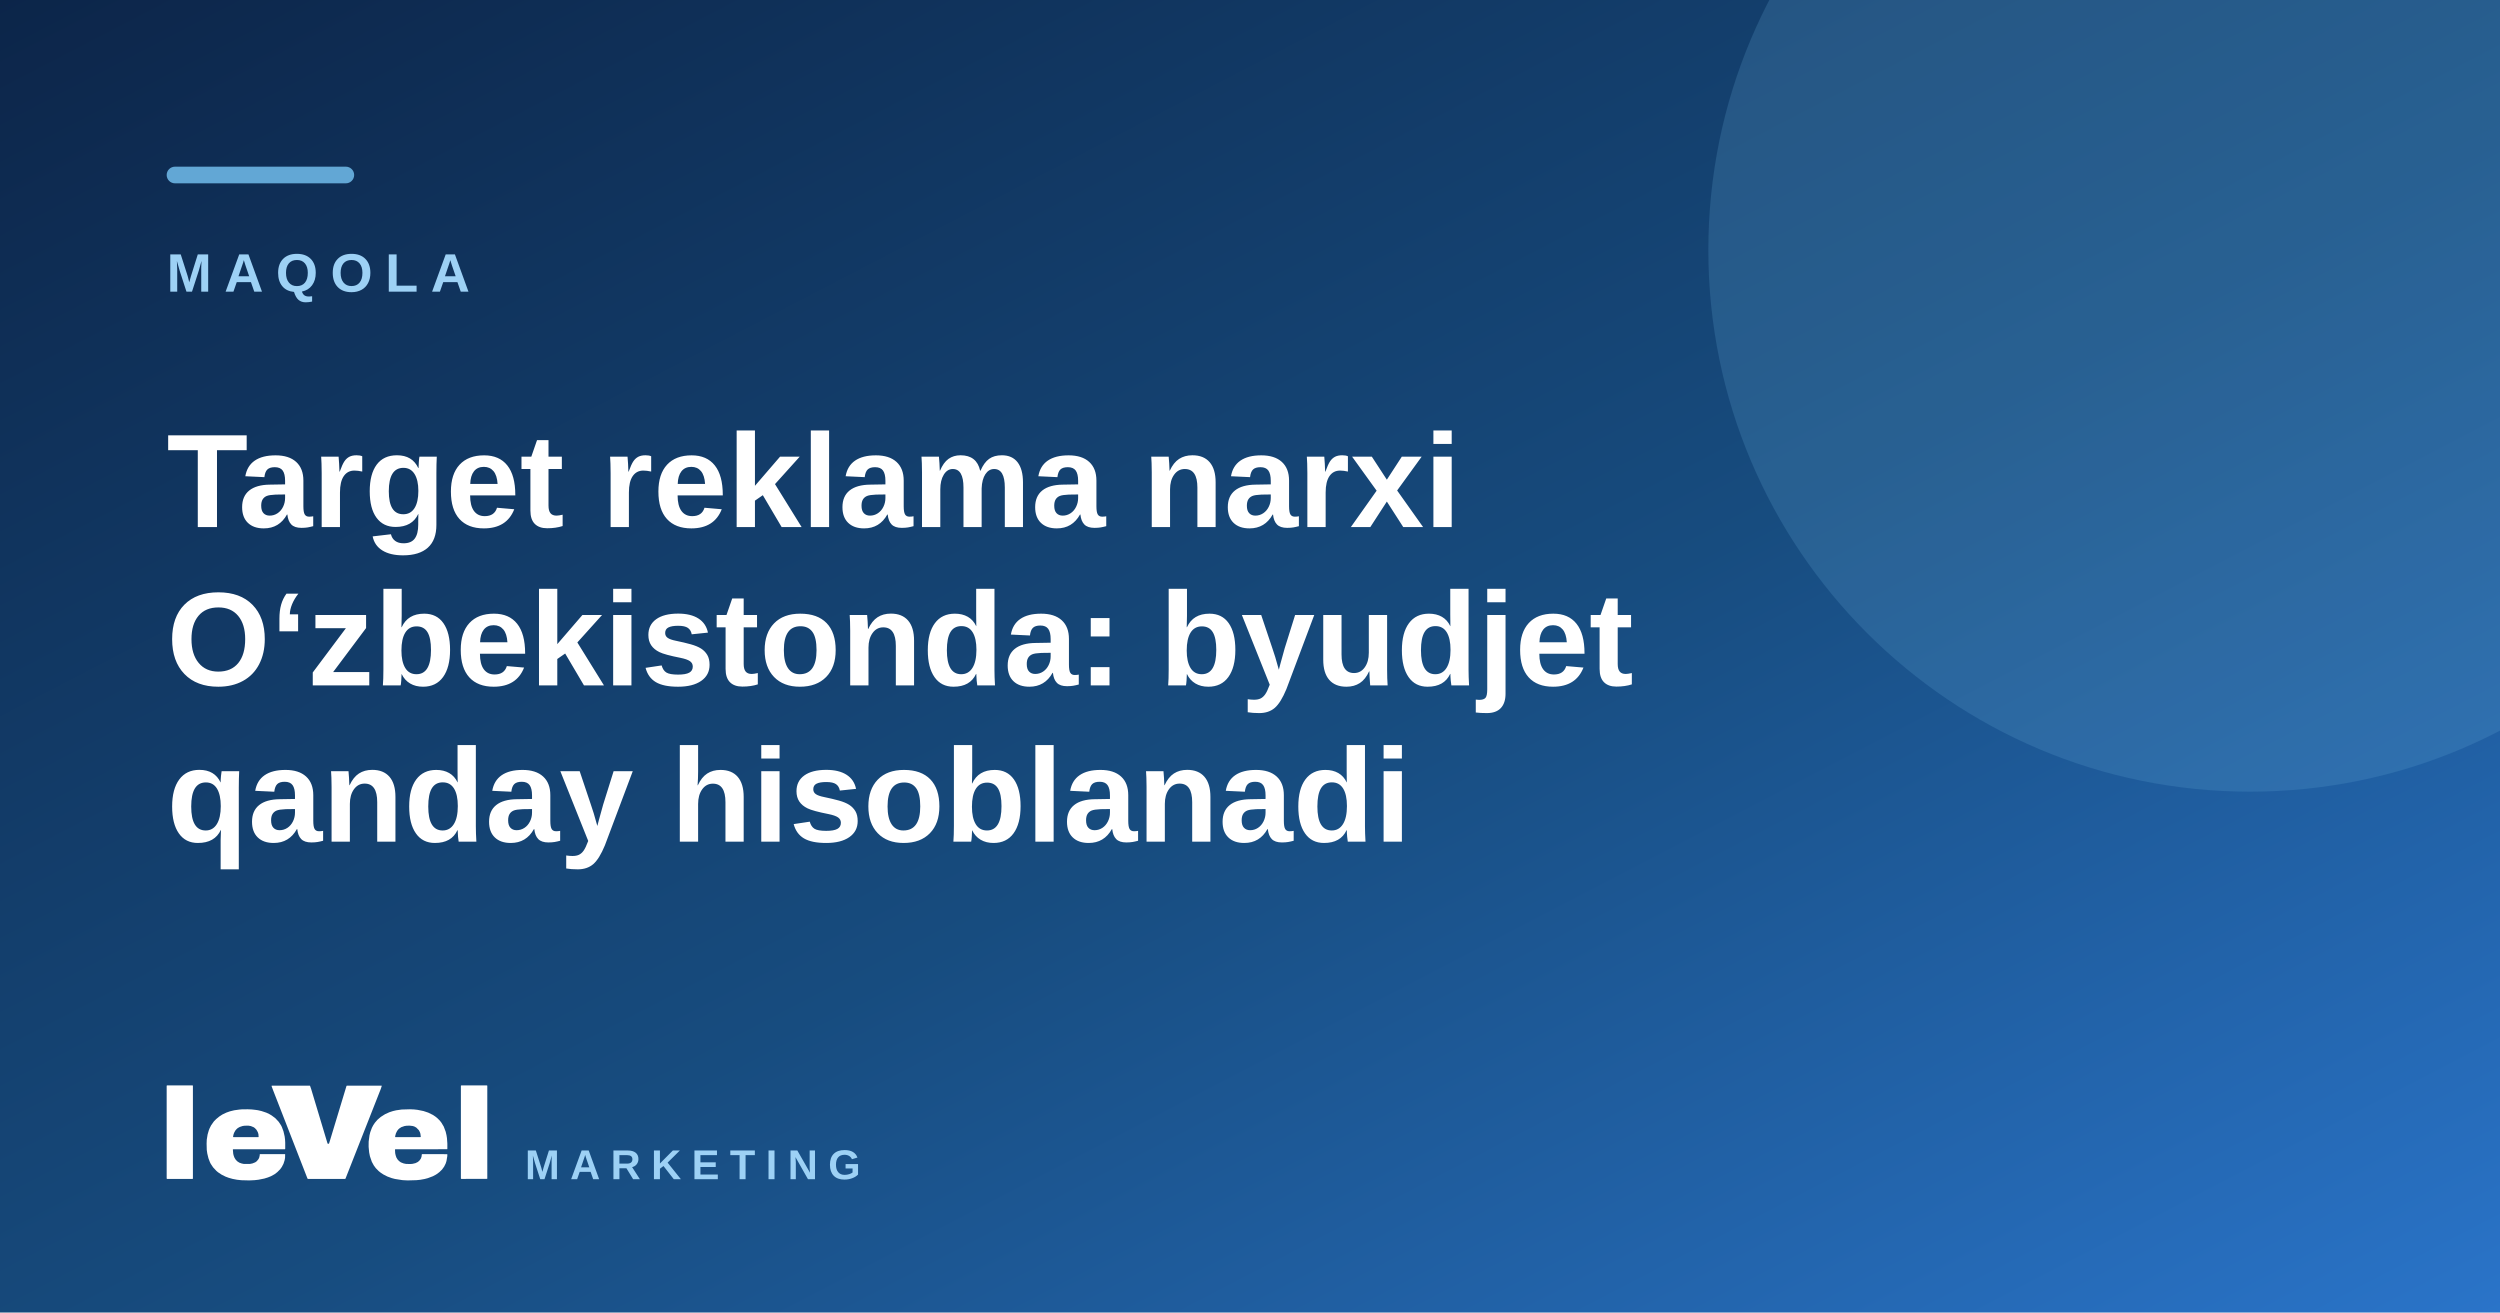
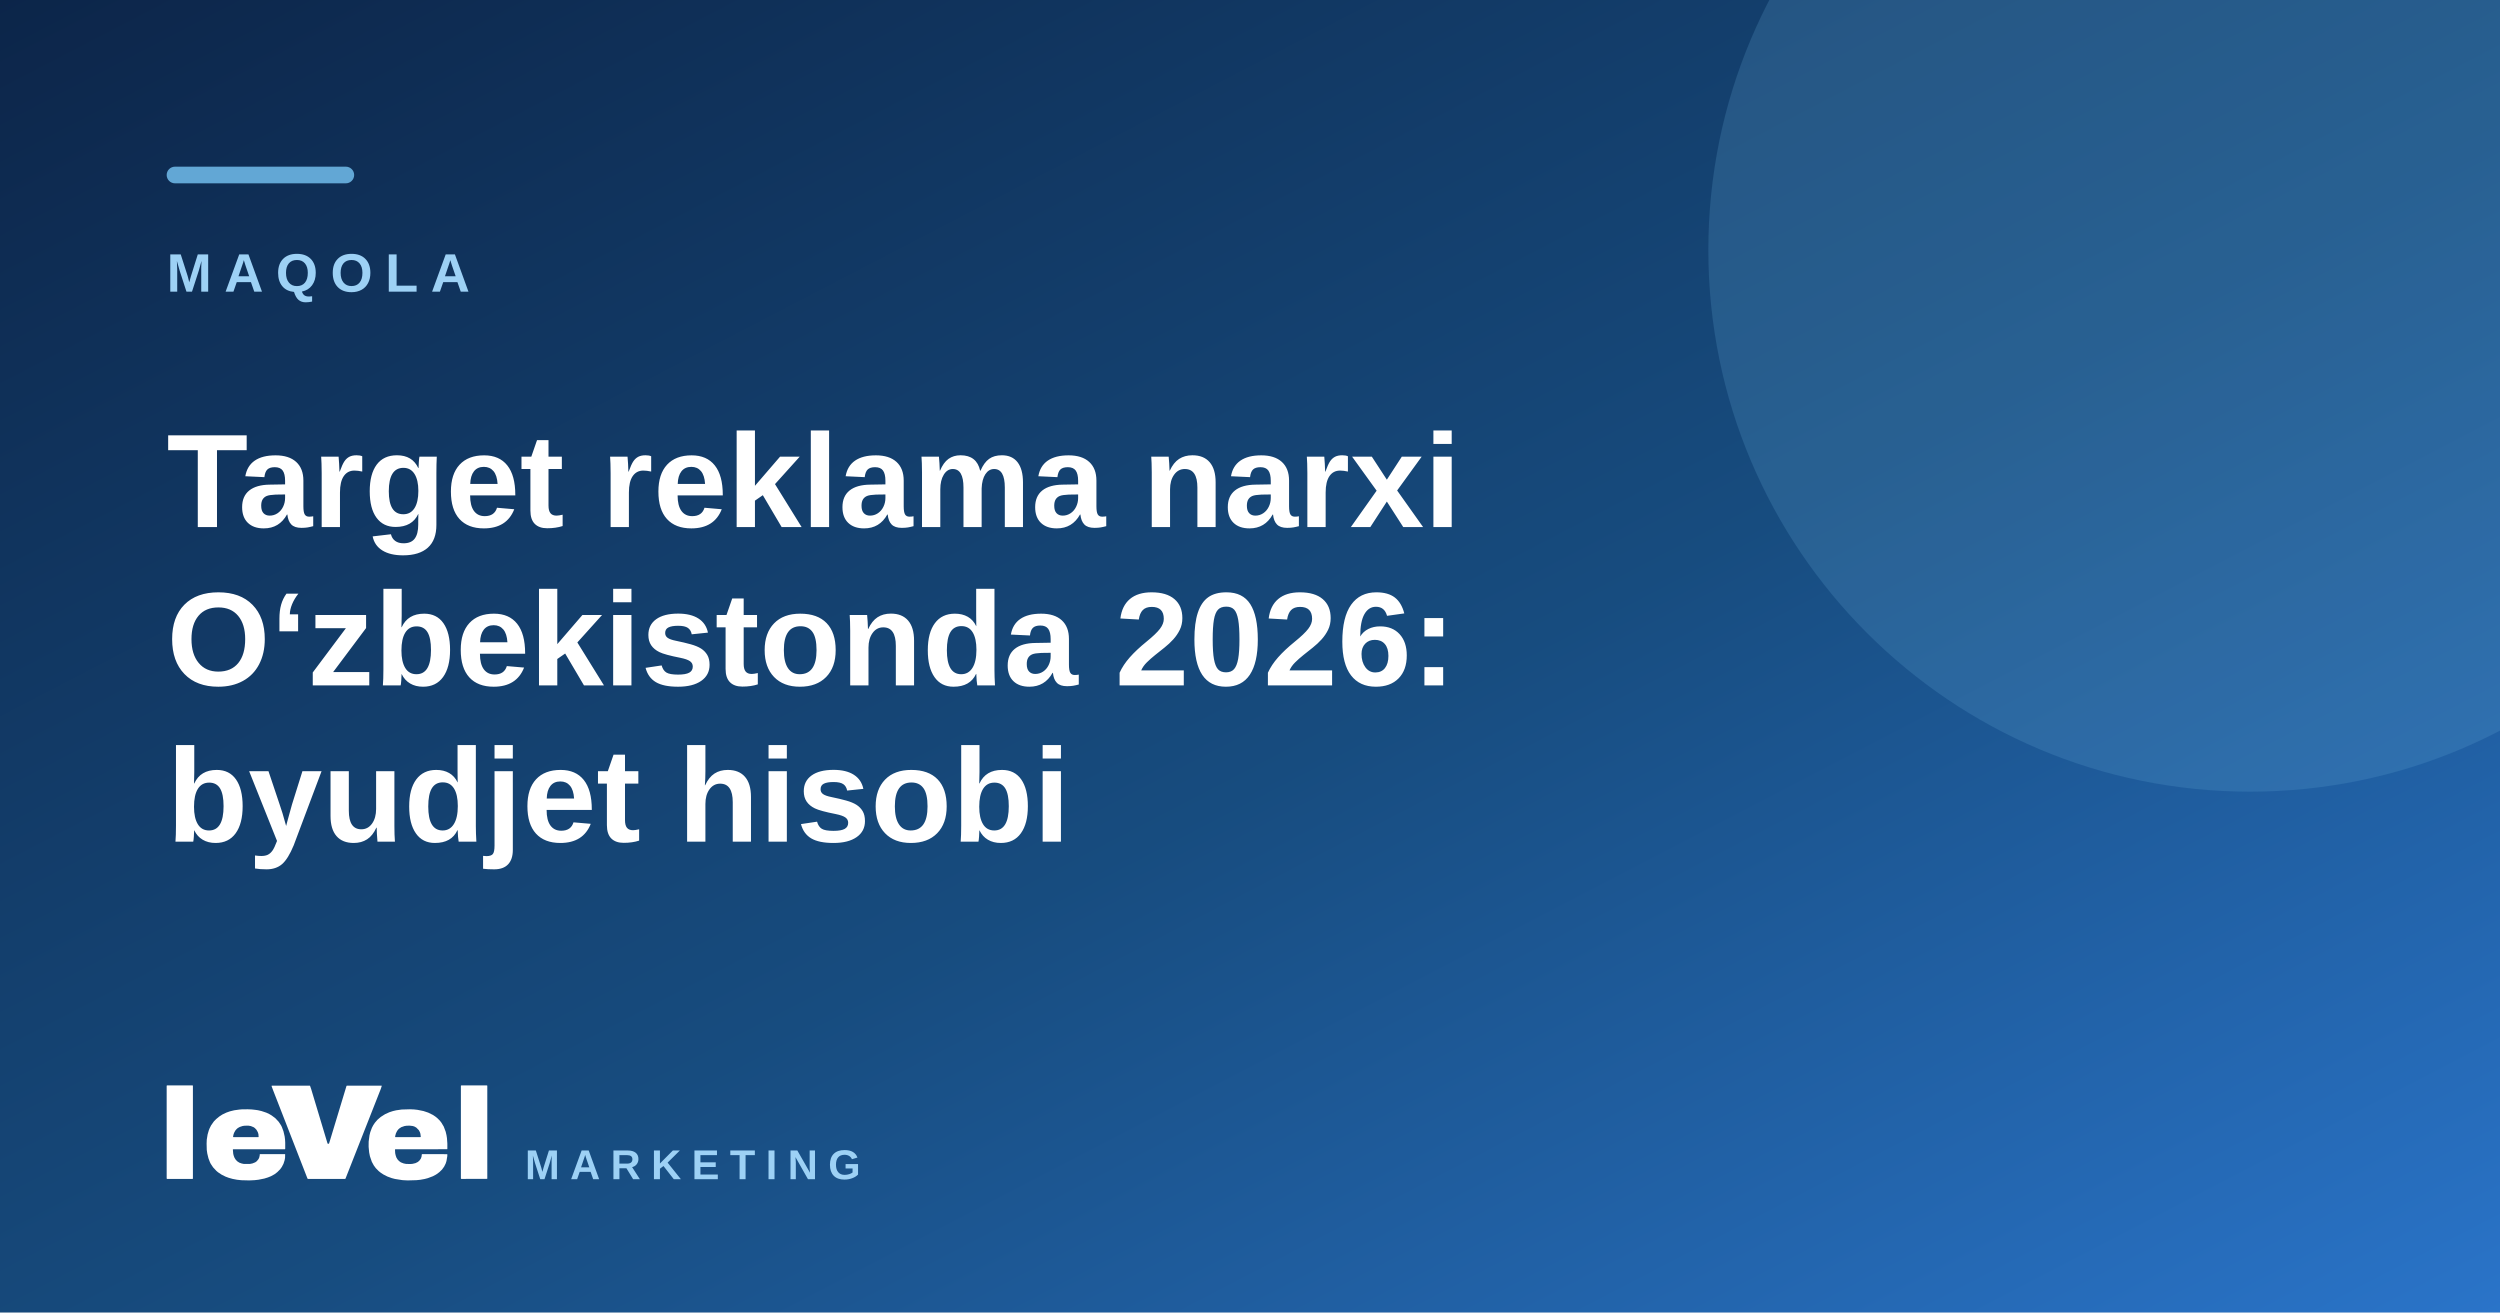
<svg xmlns="http://www.w3.org/2000/svg" viewBox="0 0 1200 630" width="1200" height="630">
  <defs>
    <linearGradient id="g" x1="0" y1="0" x2="1" y2="1">
      <stop offset="0" stop-color="#0c2549" />
      <stop offset=".55" stop-color="#174c7f" />
      <stop offset="1" stop-color="#2a74c9" />
    </linearGradient>
  </defs>
  <rect width="1200" height="630" fill="url(#g)" />
  <circle cx="1080" cy="120" r="260" fill="#62a7d5" opacity=".22" />
  <rect x="80" y="80" width="90" height="8" rx="4" fill="#62a7d5" />
  <text x="80" y="140" font-size="26" font-weight="700" letter-spacing="6" fill="#9dd1f5" font-family="Manrope, Arial, Helvetica, sans-serif">MAQOLA</text>
  <g font-family="Manrope, Arial, Helvetica, sans-serif">
    <text x="80" y="253" font-size="64" font-weight="800" fill="#fff">Target reklama narxi</text>
-     <text x="80" y="329" font-size="64" font-weight="800" fill="#fff">O‘zbekistonda: byudjet</text>
-     <text x="80" y="404" font-size="64" font-weight="800" fill="#fff">qanday hisoblanadi</text>
+     <text x="80" y="329" font-size="64" font-weight="800" fill="#fff">O‘zbekistonda 2026:</text>
+     <text x="80" y="404" font-size="64" font-weight="800" fill="#fff">byudjet hisobi</text>
  </g>
  <path transform="translate(80 521) scale(.19)" fill="#fff" fill-rule="evenodd" d="M0.7 0.0 L0.0 1.0 L0.0 235.0 L0.7 236.2 L65.7 236.2 L66.3 235.0 L66.3 1.0 L65.7 0.0Z M744.7 0.0 L743.7 0.3 L743.3 1.0 L743.3 235.0 L743.7 235.8 L744.7 236.2 L809.7 236.0 L810.0 235.0 L810.0 1.0 L809.7 0.3 L808.7 0.0Z M265.7 0.7 L265.1 1.0 L265.1 2.0 L268.4 11.0 L355.7 235.2 L356.7 236.2 L450.7 236.2 L451.7 235.7 L540.9 9.0 L543.5 1.0 L542.7 0.7 L455.7 0.7 L454.4 1.0 L411.1 144.0 L410.1 147.0 L409.7 147.4 L407.7 147.4 L406.7 147.0 L406.2 146.0 L365.0 9.0 L362.2 1.0 L361.7 0.7Z M183.7 61.0 L170.7 62.8 L159.7 65.5 L150.7 68.7 L140.7 73.5 L132.7 78.7 L125.1 85.0 L119.2 91.0 L112.2 101.0 L108.2 109.0 L106.3 114.0 L103.4 124.0 L101.3 137.0 L100.9 147.0 L101.3 163.0 L102.6 172.0 L105.5 184.0 L109.3 194.0 L111.3 198.0 L117.3 207.0 L125.7 216.0 L129.7 219.4 L138.7 225.4 L148.7 230.4 L156.7 233.4 L166.7 236.2 L177.7 238.3 L188.7 239.5 L208.7 240.0 L221.7 239.4 L231.7 238.3 L246.7 235.3 L255.7 232.5 L263.7 229.3 L272.7 224.3 L279.6 219.0 L286.7 211.9 L290.9 206.0 L295.1 198.0 L298.0 189.0 L299.1 183.0 L299.3 174.0 L298.7 173.6 L235.7 173.6 L235.2 174.0 L235.0 177.0 L233.9 182.0 L232.1 186.0 L227.7 191.4 L223.7 194.3 L216.7 197.1 L210.7 198.3 L194.7 198.3 L189.7 197.3 L183.7 195.2 L178.7 192.0 L174.7 188.0 L171.5 183.0 L169.5 178.0 L168.2 173.0 L167.2 162.0 L167.7 161.5 L168.7 161.3 L298.7 161.3 L299.5 160.0 L299.5 145.0 L299.1 137.0 L298.1 129.0 L295.1 116.0 L291.0 105.0 L289.0 101.0 L283.1 92.0 L274.7 83.0 L265.4 76.0 L259.7 72.6 L251.7 68.8 L239.7 64.8 L230.7 62.7 L223.7 61.7 L214.7 60.7 L204.7 60.3 L189.7 60.5Z M593.7 60.9 L579.7 62.9 L571.7 64.8 L562.7 67.7 L551.7 72.7 L540.7 79.7 L532.7 86.6 L526.3 94.0 L522.2 100.0 L518.5 107.0 L514.4 118.0 L512.4 126.0 L510.3 142.0 L510.2 155.0 L511.5 169.0 L513.5 179.0 L518.3 193.0 L523.2 202.0 L528.3 209.0 L535.7 216.5 L540.7 220.5 L547.7 225.1 L557.7 230.2 L568.7 234.2 L576.7 236.3 L595.7 239.3 L608.7 240.0 L630.7 239.4 L640.7 238.4 L651.7 236.4 L659.7 234.3 L672.7 229.4 L680.7 225.1 L688.7 219.3 L695.7 212.5 L701.1 205.0 L705.0 197.0 L706.9 191.0 L708.9 179.0 L709.1 175.0 L708.7 173.7 L645.7 173.6 L644.6 174.0 L643.9 180.0 L642.1 185.0 L638.7 189.7 L634.7 193.3 L628.7 196.3 L620.7 198.2 L614.7 198.6 L604.7 198.3 L598.7 197.1 L591.7 194.4 L587.0 191.0 L583.3 187.0 L580.3 182.0 L578.3 176.0 L577.3 171.0 L576.8 162.0 L577.7 161.3 L708.7 161.2 L709.1 160.0 L709.1 147.0 L708.1 133.0 L707.0 126.0 L704.9 117.0 L700.0 104.0 L694.0 94.0 L690.1 89.0 L684.1 83.0 L678.7 78.6 L672.7 74.6 L660.7 68.7 L648.7 64.7 L633.7 61.7 L624.7 60.7 L614.7 60.3Z M196.7 101.8 L191.7 102.6 L184.7 104.9 L179.7 107.7 L176.7 110.3 L173.5 114.0 L170.2 120.0 L168.6 125.0 L167.7 130.0 L168.7 130.6 L231.7 130.6 L232.3 130.0 L231.8 123.0 L230.2 118.0 L226.8 112.0 L222.7 107.7 L219.7 105.6 L212.7 102.7 L206.7 101.7Z M605.7 101.9 L600.7 102.7 L592.7 105.5 L587.7 108.8 L585.3 111.0 L582.2 115.0 L579.2 121.0 L577.3 128.0 L577.2 130.0 L577.7 130.6 L640.7 130.6 L642.0 130.0 L641.0 122.0 L639.7 118.0 L637.0 113.0 L630.7 106.6 L625.7 103.8 L621.7 102.6 L613.7 101.6Z" />
  <text x="252" y="566" font-size="20" font-weight="700" letter-spacing="5" fill="#9dd1f5" font-family="Manrope, Arial, Helvetica, sans-serif">MARKETING</text>
</svg>
